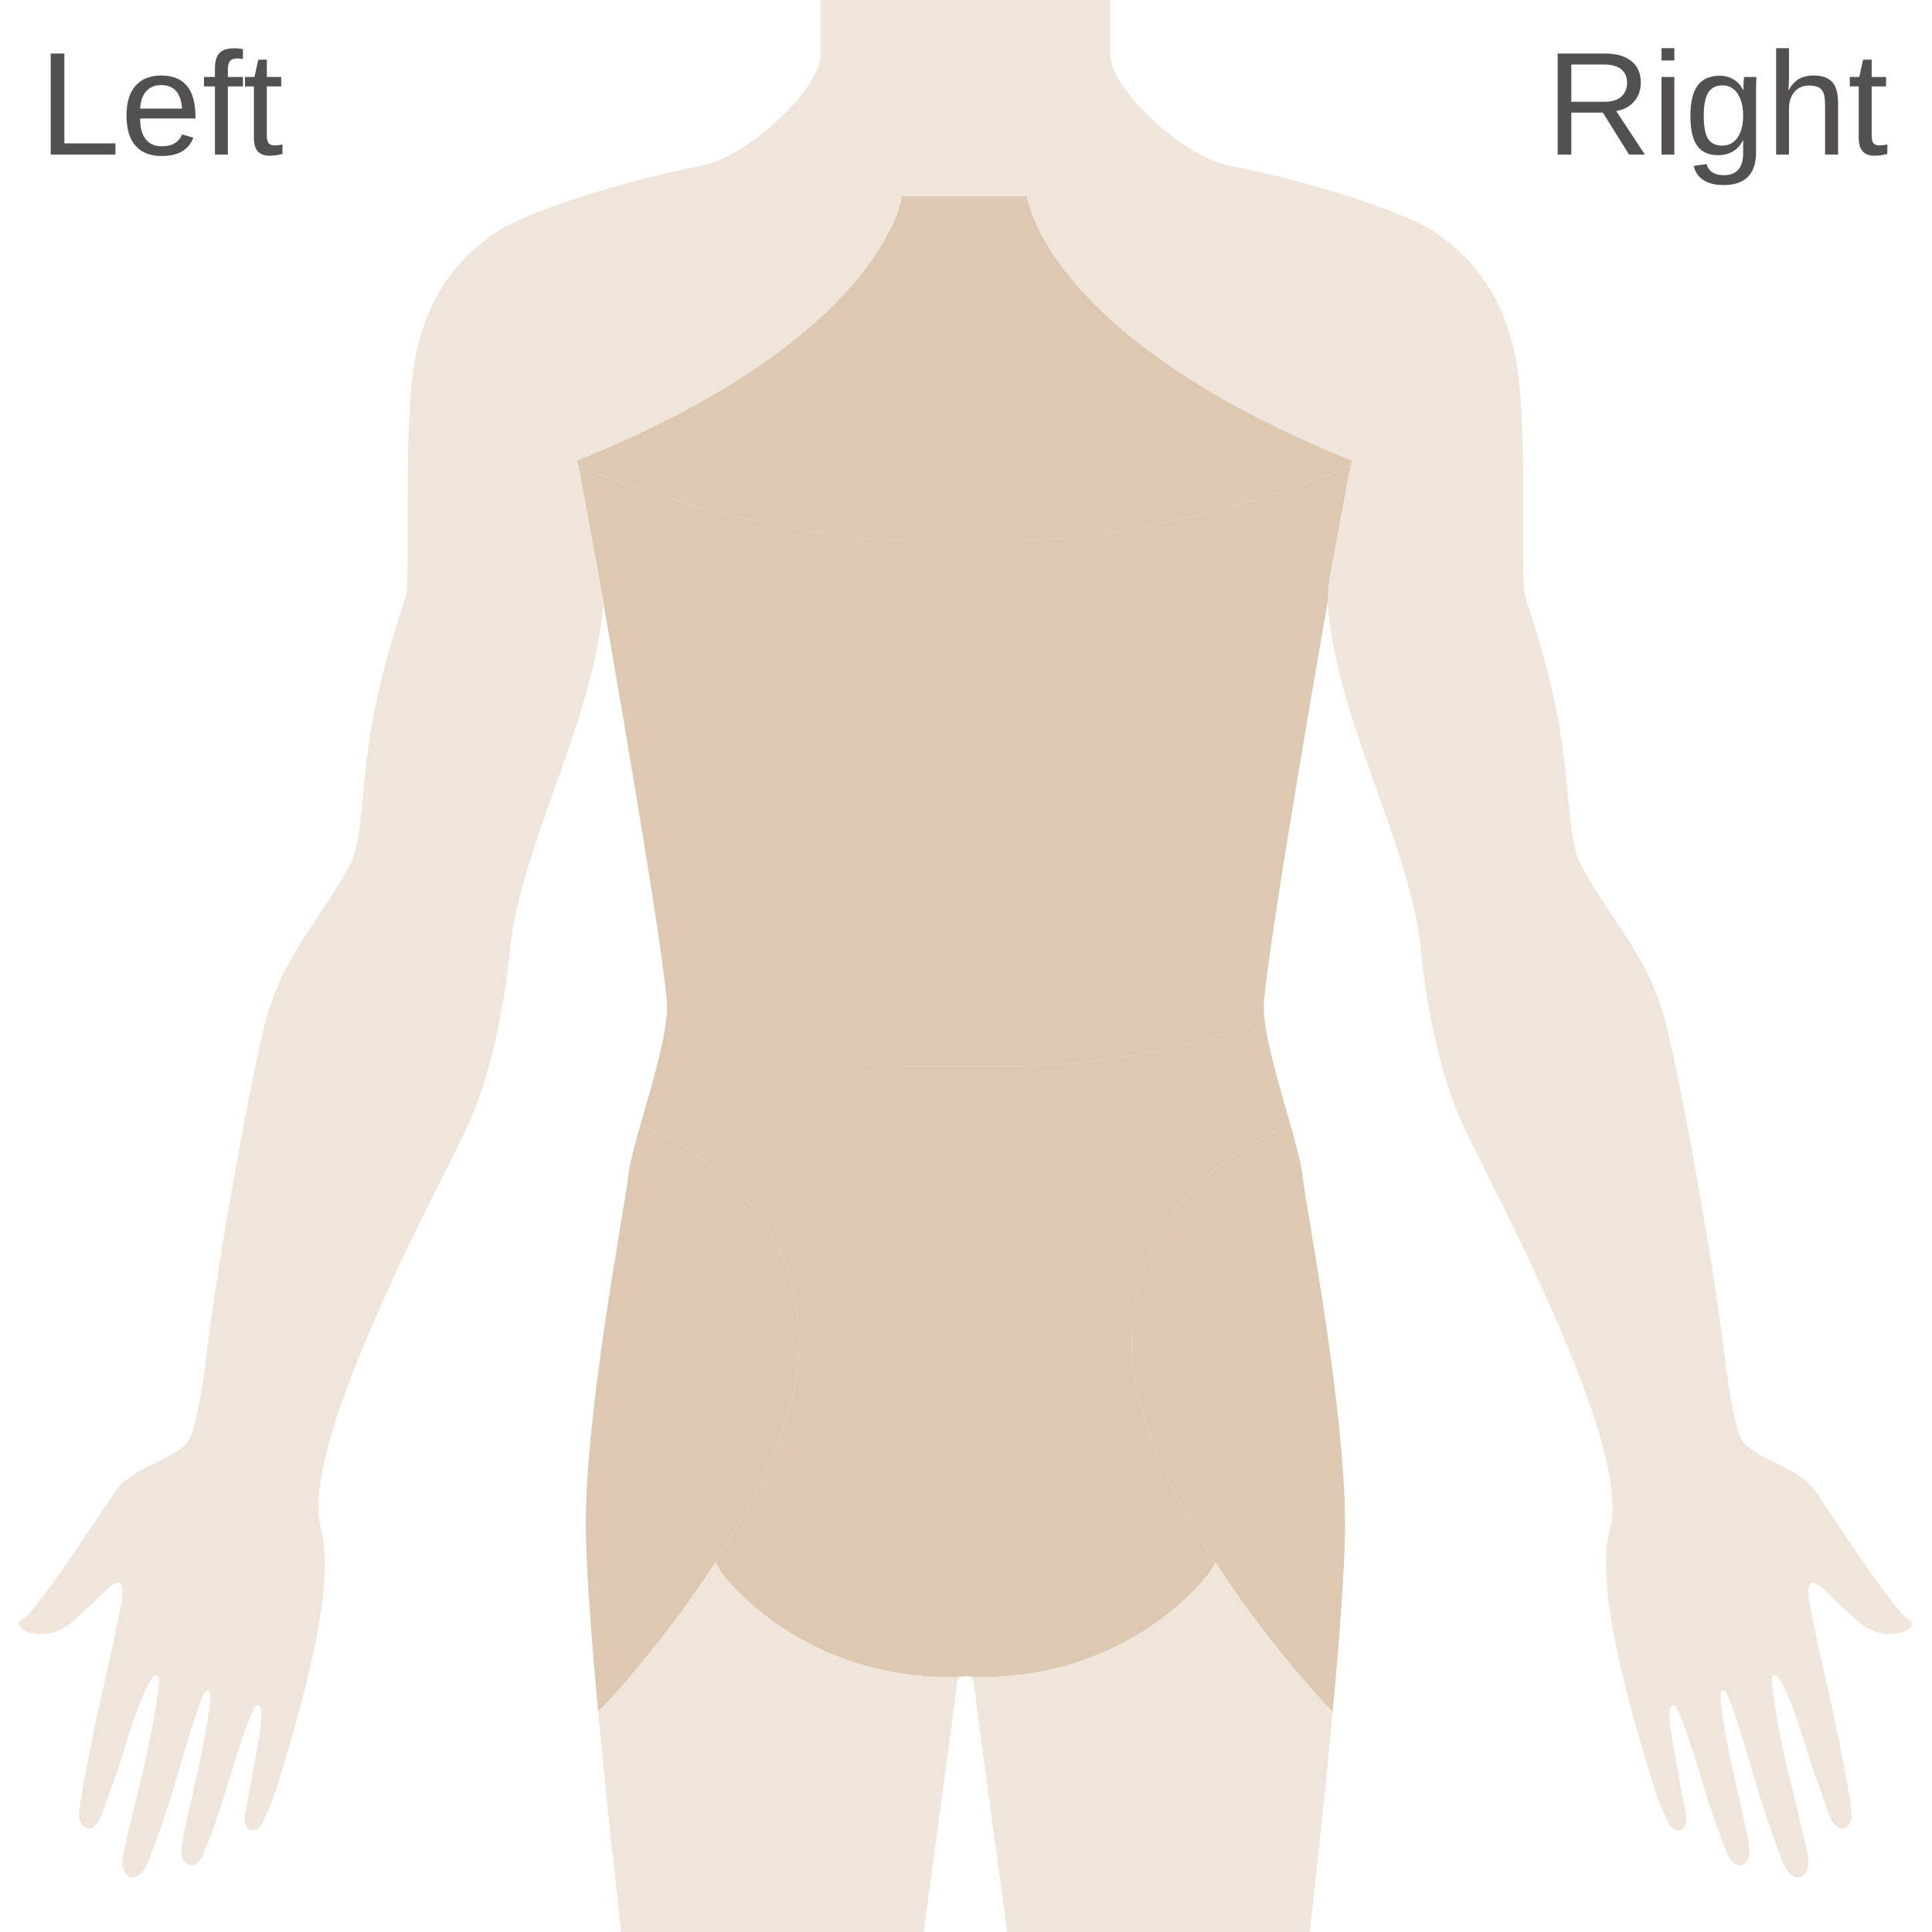
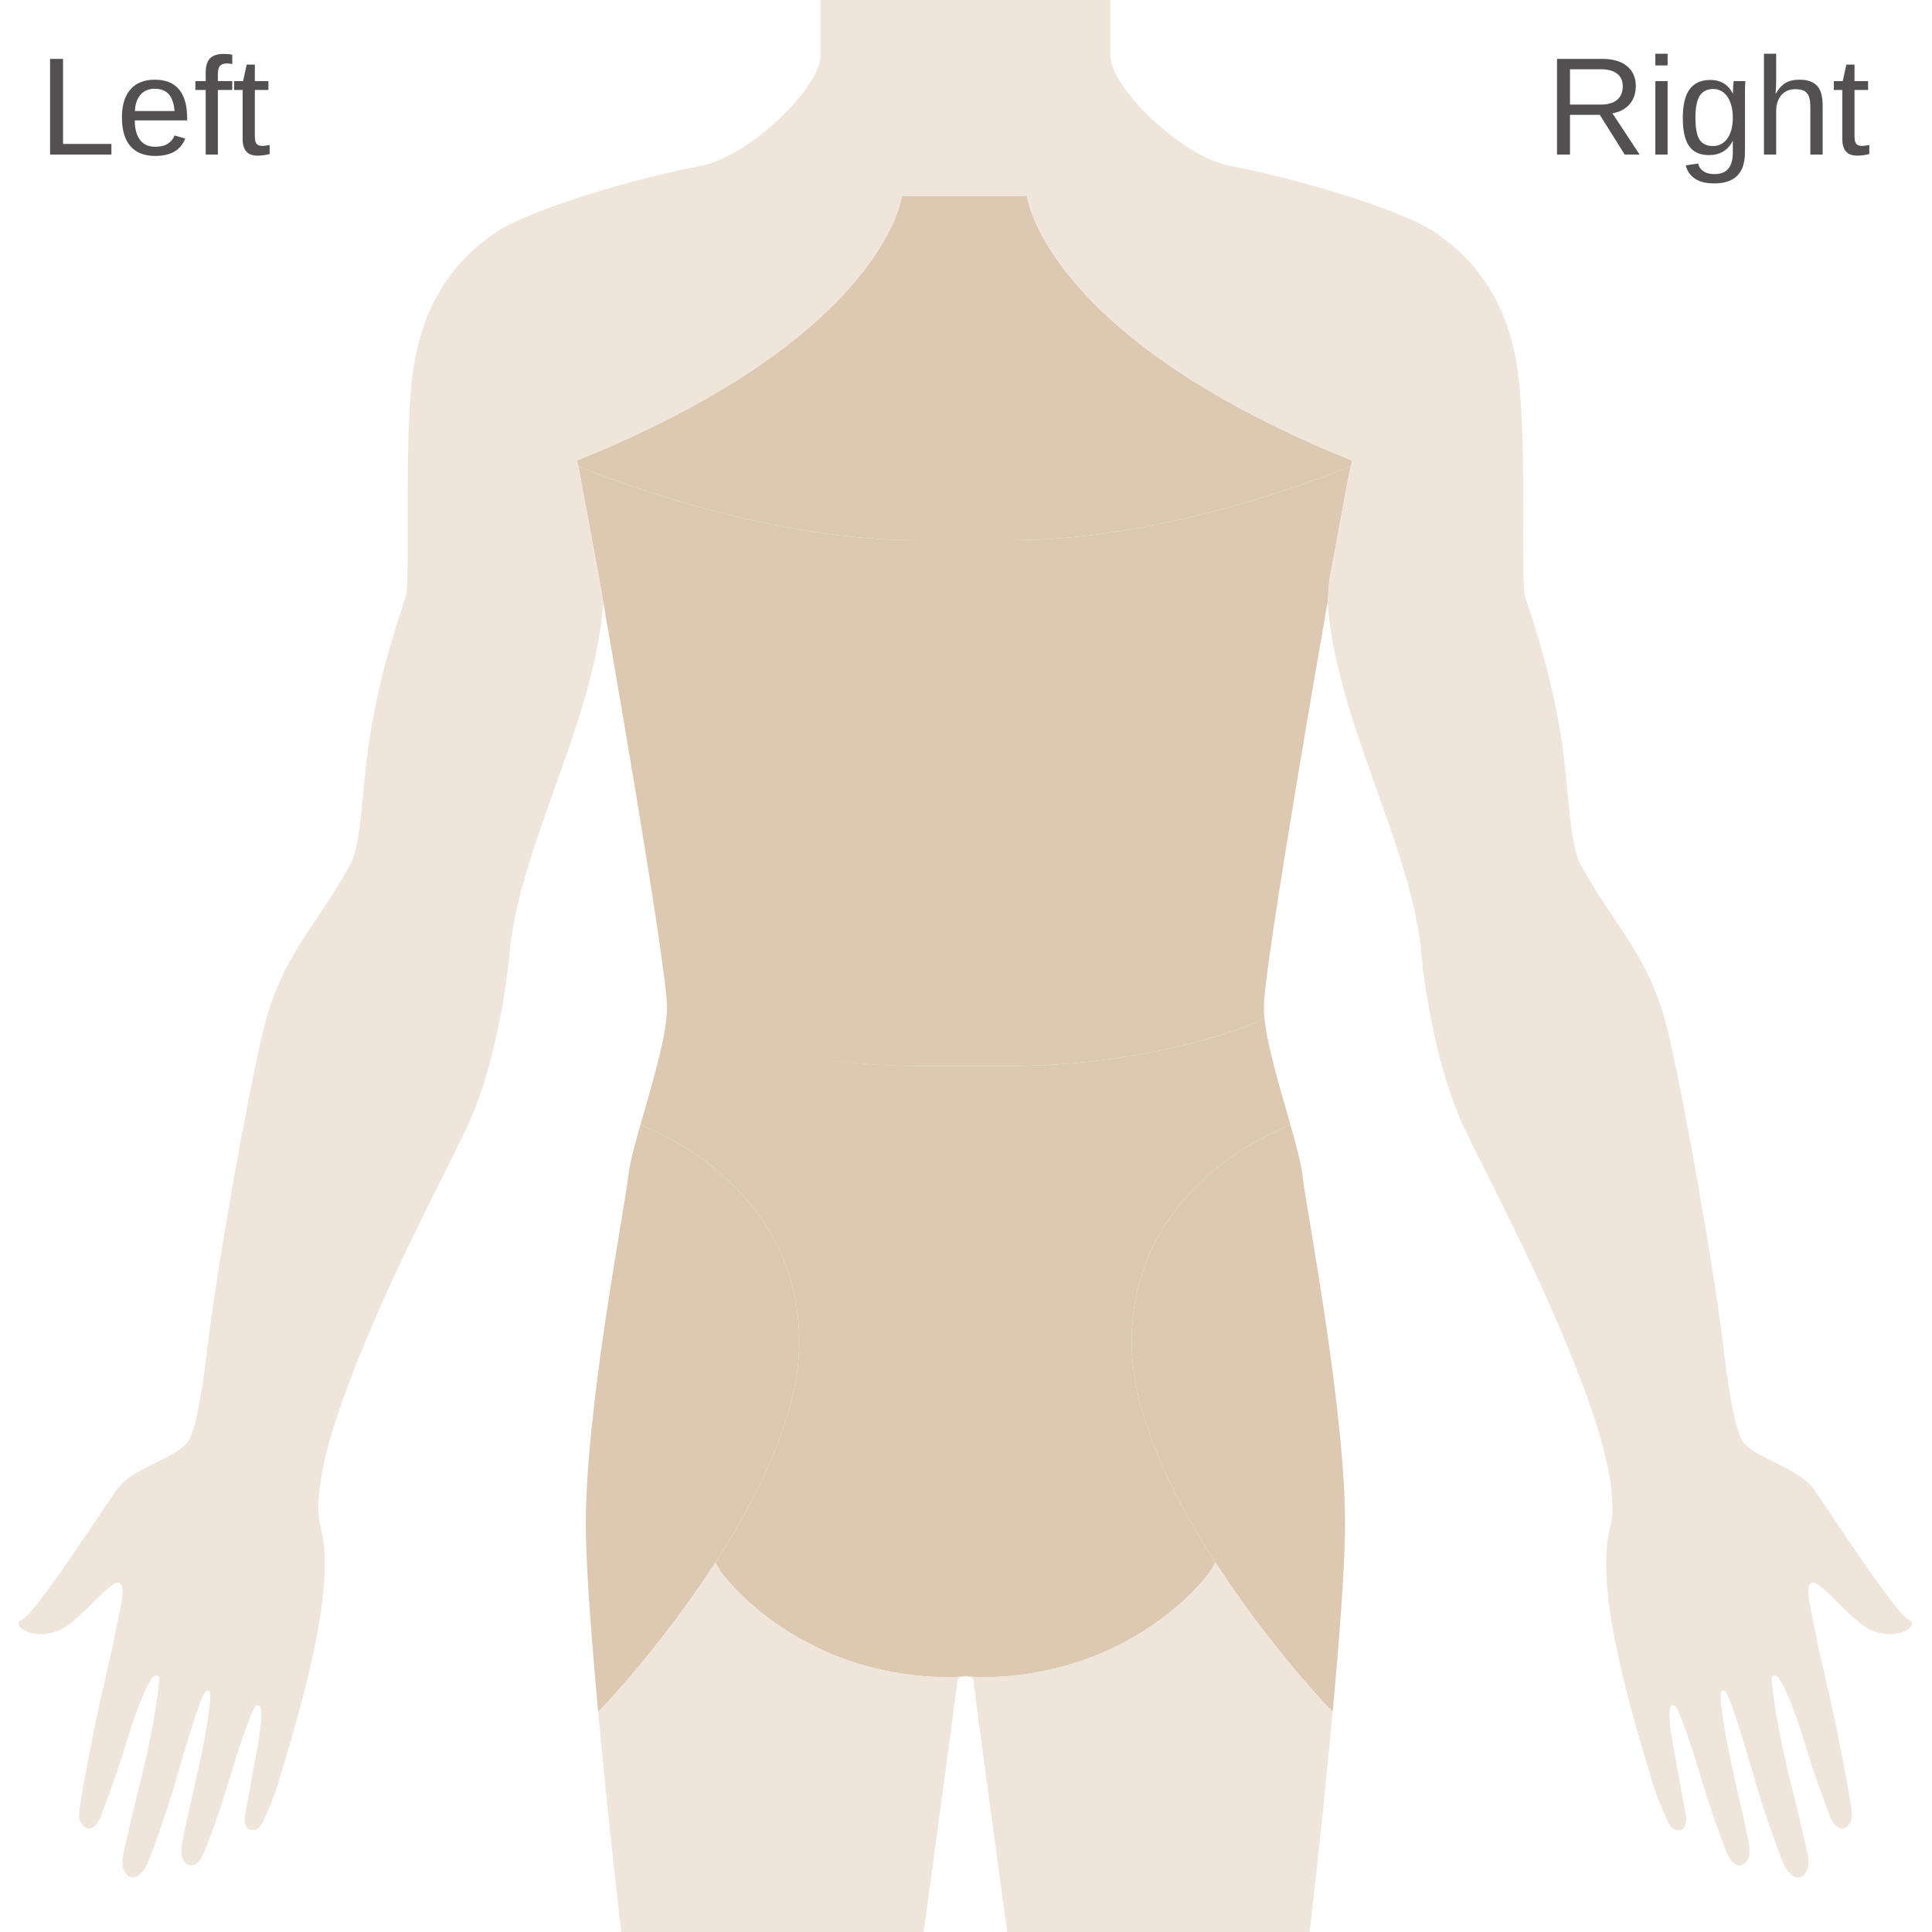
<svg xmlns="http://www.w3.org/2000/svg" id="torso" viewBox="0 0 500 500" version="1.1">
  <g id="torso">
-     <text id="Left" fill="#525051" font-family="Arial" font-size="38" font-weight="100">
+     <text id="Left" fill="#525051" font-family="Arial" font-size="36" font-weight="100">
      <tspan x="400" y="40">Right</tspan>
    </text>
-     <text id="Right" fill="#525051" font-family="Arial" font-size="38" font-weight="100">
+     <text id="Right" fill="#525051" font-family="Arial" font-size="36" font-weight="100">
      <tspan x="10" y="40">Left</tspan>
    </text>
    <g id="selections">
      <path id="upper_back" fill="#DDC9B2" d="M261.94,139.801c42.684,0,87.558-19.132,87.558-19.132l0.14-0.064l0.34-1.37             c-79.896-32.252-84.207-68.535-84.207-68.535h-13.133h-6.088h-13.134c0,0-4.31,36.283-84.206,68.535l0.479,1.435             c0,0,44.874,19.132,87.558,19.132H261.94z" />
      <path id="mid_back" fill="#DDC9B2" d="M343.585,155.846l0.44-5.658l5.103-27.524l0.51-2.059l-0.14,0.064             c0,0-44.874,19.132-87.558,19.132h-24.693c-42.684,0-87.558-19.132-87.558-19.132l5.473,29.519l0.959,5.658             c0,0,16.501,93.906,16.501,104.896c0,0.948-0.071,1.994-0.194,3.11l1.34,0.584c0,0,25.446,11.479,65.668,11.479h20.316             c40.222,0,65.668-11.479,65.668-11.479l1.822-0.926c-0.1-0.986-0.159-1.919-0.159-2.769             C327.083,249.752,343.585,155.846,343.585,155.846z" />
      <path id="hip_right" fill="#DDC9B2" d="M337.084,304.197c-0.341-3.062-1.609-7.807-3.134-13.163l-1.963,1.006             c0,0-39.127,14.487-39.127,55.211s50.071,93.748,50.071,93.748l1.971,1.975c1.636-17.667,2.997-35.227,3.183-46.367             C348.584,366.636,338.084,313.188,337.084,304.197z" />
      <path id="bottom" fill="#DDC9B2" d="M331.987,292.04l1.963-1.006c-2.604-9.152-5.957-20.098-6.708-27.524l-1.822,0.926             c0,0-25.446,11.479-65.668,11.479h-9.899h-9.899c-40.222,0-65.668-11.479-65.668-11.479l-1.822-0.926             c-0.751,7.427-4.104,18.372-6.708,27.524l1.963,1.006c0,0,39.127,14.487,39.127,55.211c0,18.572-10.414,39.701-21.744,57.193             l1.496,2.389c0,0,19.185,27.248,59.649,27.248l3.606-0.279l3.606,0.279c40.465,0,59.649-27.248,59.649-27.248l1.496-2.389             c-11.33-17.492-21.744-38.621-21.744-57.193C292.86,306.527,331.987,292.04,331.987,292.04z" />
      <path id="hip_left" fill="#DDC9B2" d="M162.621,304.197c0.341-3.062,1.609-7.807,3.134-13.163l1.963,1.006             c0,0,39.127,14.487,39.127,55.211s-50.071,93.748-50.071,93.748l-1.971,1.975c-1.636-17.667-2.997-35.227-3.183-46.367             C151.121,366.636,161.621,313.188,162.621,304.197z" />
    </g>
    <g id="Features">
      <path id="right_leg" fill="#EFE5DA" d="M342.932,440.999c0,0-14.868-15.745-28.4-36.665l-1.423,2.499             c0,0-19.185,27.248-59.649,27.248l-3.606-0.279c1.051,0.042,2.102,0.482,2.102,1.195c0,1.424,9.123,68.003,9.123,68.003h77.508             c0,0,3.54-29.837,6.317-60.026L342.932,440.999z" />
      <path id="left_leg" fill="#EFE5DA" d="M156.773,440.999c0,0,14.868-15.745,28.4-36.665l1.423,2.499             c0,0,19.185,27.248,59.649,27.248l3.606-0.279c-1.051,0.042-2.102,0.482-2.102,1.195c0,1.424-9.123,68.003-9.123,68.003H161.12             c0,0-3.54-29.837-6.317-60.026L156.773,440.999z" />
      <path id="arms" fill="#EFE5DA" d="M349.978,119.234c-79.896-32.252-84.207-68.535-84.207-68.535h-13.133h-6.088h-13.134             c0,0-4.31,36.283-84.206,68.535l0.479,1.435l5.473,29.519l0.959,5.658c-2,29.469-20.5,60.939-24.001,88.411             c0,0-2,27.973-11.501,47.952c-6.442,13.546-20.769,39.979-30.881,67.224c-5.611,15.121-8.769,28.375-6.669,36.251             c4.128,15.473-5.616,47.792-11.014,65.598c-1.369,4.5-2.907,7.914-4.021,10.205c-0.734,1.51-1.793,2.487-3.221,2.103             c-1.312-0.351-1.711-2.124-1.419-3.796c0.508-2.877,1.329-7.015,2.012-11.068c0.847-4.973,2.867-13.84,2.042-16.838             c-0.142-0.52-1.128-0.785-1.432-0.282c-1.594,2.647-4.717,12.405-7.331,21.057c-1.965,6.514-4.231,12.729-5.814,16.659             c-0.972,2.424-2.424,3.838-3.95,3.328c-1.652-0.561-2.326-2.513-1.827-5.392c0.63-3.605,1.783-8.684,3.066-14.223             c2.066-8.938,4.67-21.717,4.19-25.098c-0.066-0.481-0.927-0.624-1.264-0.073c-1.914,3.149-5.336,15.436-8.311,25.384             c-2.104,7.025-4.556,13.755-6.314,18.338c-1.232,3.196-3.247,4.756-4.775,4.168c-1.481-0.561-2.444-2.805-1.829-5.716             c1.026-4.859,2.758-12.09,4.65-19.642c2.624-10.481,4.653-22.431,4.677-26.118c0.007-0.684-1.087-0.959-1.643-0.241             c-1.99,2.564-4.837,10.111-7.26,18.33c-1.551,5.241-4.462,13.151-6.203,17.827c-0.767,2.07-2.285,3.448-3.649,2.93             c-1.294-0.487-2.196-2.042-1.946-4.165c0.539-4.599,2.07-12.256,3.504-19.547c2.231-11.337,4.971-21.722,5.764-26.339             c0.984-5.708,3.06-12.056,1.229-13.414c-1.831-1.356-9.769,9.104-14.604,11.72c-7.312,3.97-13.955-0.812-10.654-2.218             c3.302-1.406,20.306-27.637,24.437-33.592c4.135-5.955,16.029-8.167,18.791-12.958c1.137-1.978,2.893-8.292,4.652-23.232             c2.5-21.23,10.262-64.91,14.512-82.643c4.671-19.492,13.5-26.474,22.501-42.957c3.032-5.553,3.001-19.48,5.001-32.469             c3.127-20.304,9.033-34.895,9.501-37.462c1.001-5.496-0.5-36.964,1.501-55.445c2-18.481,10-30.469,22.002-38.462             c7.649-5.094,32.257-13.074,52.604-16.982c13.002-2.498,31.104-20.48,31.104-28.473c0-11.488,0-14.485,0-14.485h75.051             c0,0,0,2.997,0,14.485c0,7.992,18.102,25.975,31.104,28.473c20.347,3.908,44.954,11.889,52.604,16.982             c12.002,7.993,20.002,19.981,22.002,38.462c2.001,18.481,0.5,49.949,1.501,55.445c0.468,2.567,6.374,17.158,9.501,37.462             c2,12.988,1.969,26.916,5.001,32.469c9.001,16.483,17.831,23.465,22.502,42.957c4.249,17.732,12.012,61.412,14.512,82.643             c1.759,14.94,3.516,21.255,4.651,23.232c2.762,4.791,14.657,7.003,18.792,12.958c4.13,5.955,21.134,32.187,24.436,33.592             c3.302,1.406-3.343,6.188-10.653,2.218c-4.835-2.616-12.773-13.076-14.604-11.72c-1.83,1.358,0.244,7.706,1.229,13.414             c0.793,4.617,3.533,15.002,5.764,26.339c1.435,7.291,2.965,14.948,3.504,19.547c0.25,2.123-0.652,3.678-1.947,4.166             c-1.363,0.519-2.882-0.86-3.647-2.931c-1.741-4.676-4.653-12.586-6.203-17.827c-2.424-8.219-5.271-15.766-7.26-18.33             c-0.556-0.717-1.649-0.442-1.643,0.242c0.022,3.687,2.052,15.636,4.676,26.118c1.894,7.551,3.625,14.782,4.651,19.641             c0.615,2.911-0.348,5.155-1.829,5.716c-1.529,0.588-3.544-0.972-4.776-4.168c-1.76-4.583-4.211-11.312-6.314-18.338             c-2.975-9.948-6.396-22.234-8.31-25.384c-0.337-0.551-1.198-0.408-1.265,0.073c-0.479,3.381,2.125,16.159,4.191,25.098             c1.282,5.539,2.437,10.617,3.066,14.224c0.499,2.878-0.176,4.83-1.827,5.391c-1.527,0.51-2.979-0.904-3.95-3.328             c-1.583-3.931-3.85-10.146-5.814-16.659c-2.615-8.651-5.737-18.409-7.332-21.057c-0.303-0.503-1.289-0.237-1.432,0.282             c-0.824,2.998,1.196,11.865,2.042,16.838c0.683,4.054,1.504,8.191,2.013,11.068c0.291,1.672-0.107,3.445-1.42,3.796             c-1.428,0.385-2.486-0.593-3.22-2.102c-1.114-2.292-2.652-5.706-4.021-10.206c-5.397-17.806-15.143-50.125-11.015-65.598             c2.1-7.876-1.057-21.13-6.669-36.251c-10.111-27.245-24.438-53.678-30.88-67.224c-9.502-19.979-11.502-47.952-11.502-47.952             c-3.501-27.472-22.002-58.942-24-88.411l0.44-5.658l5.103-27.524L349.978,119.234z" />
    </g>
  </g>
</svg>
